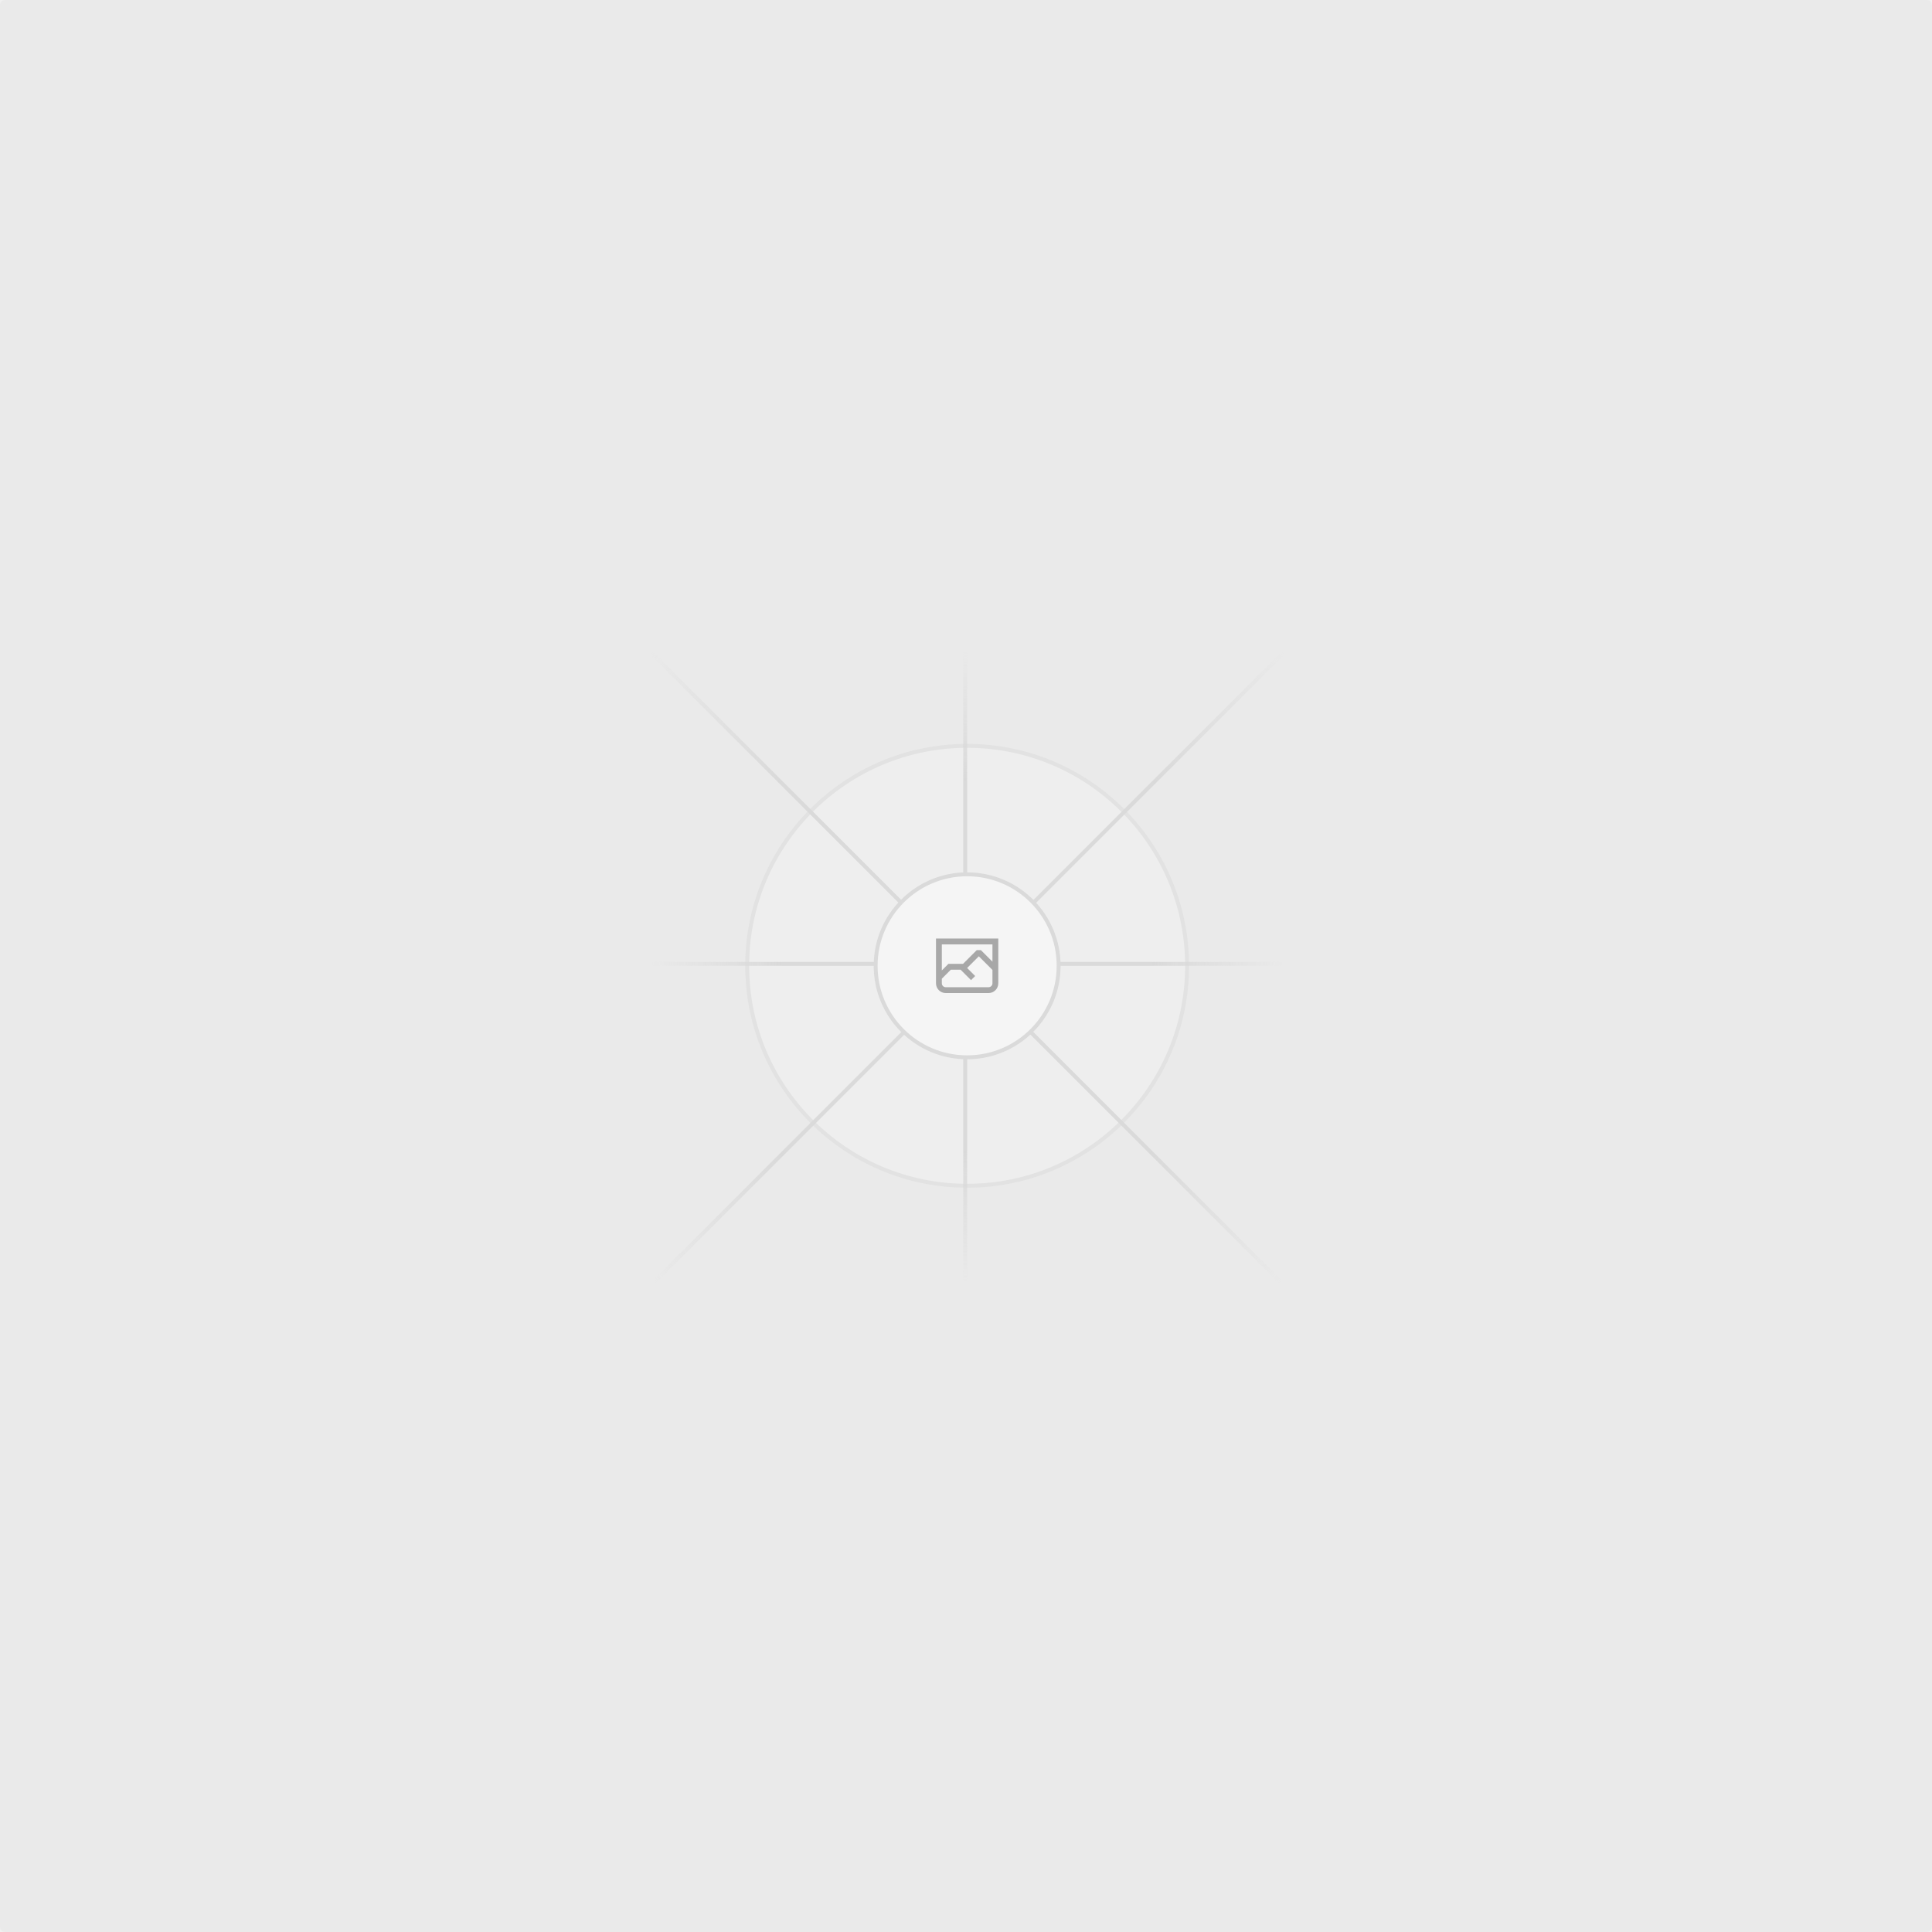
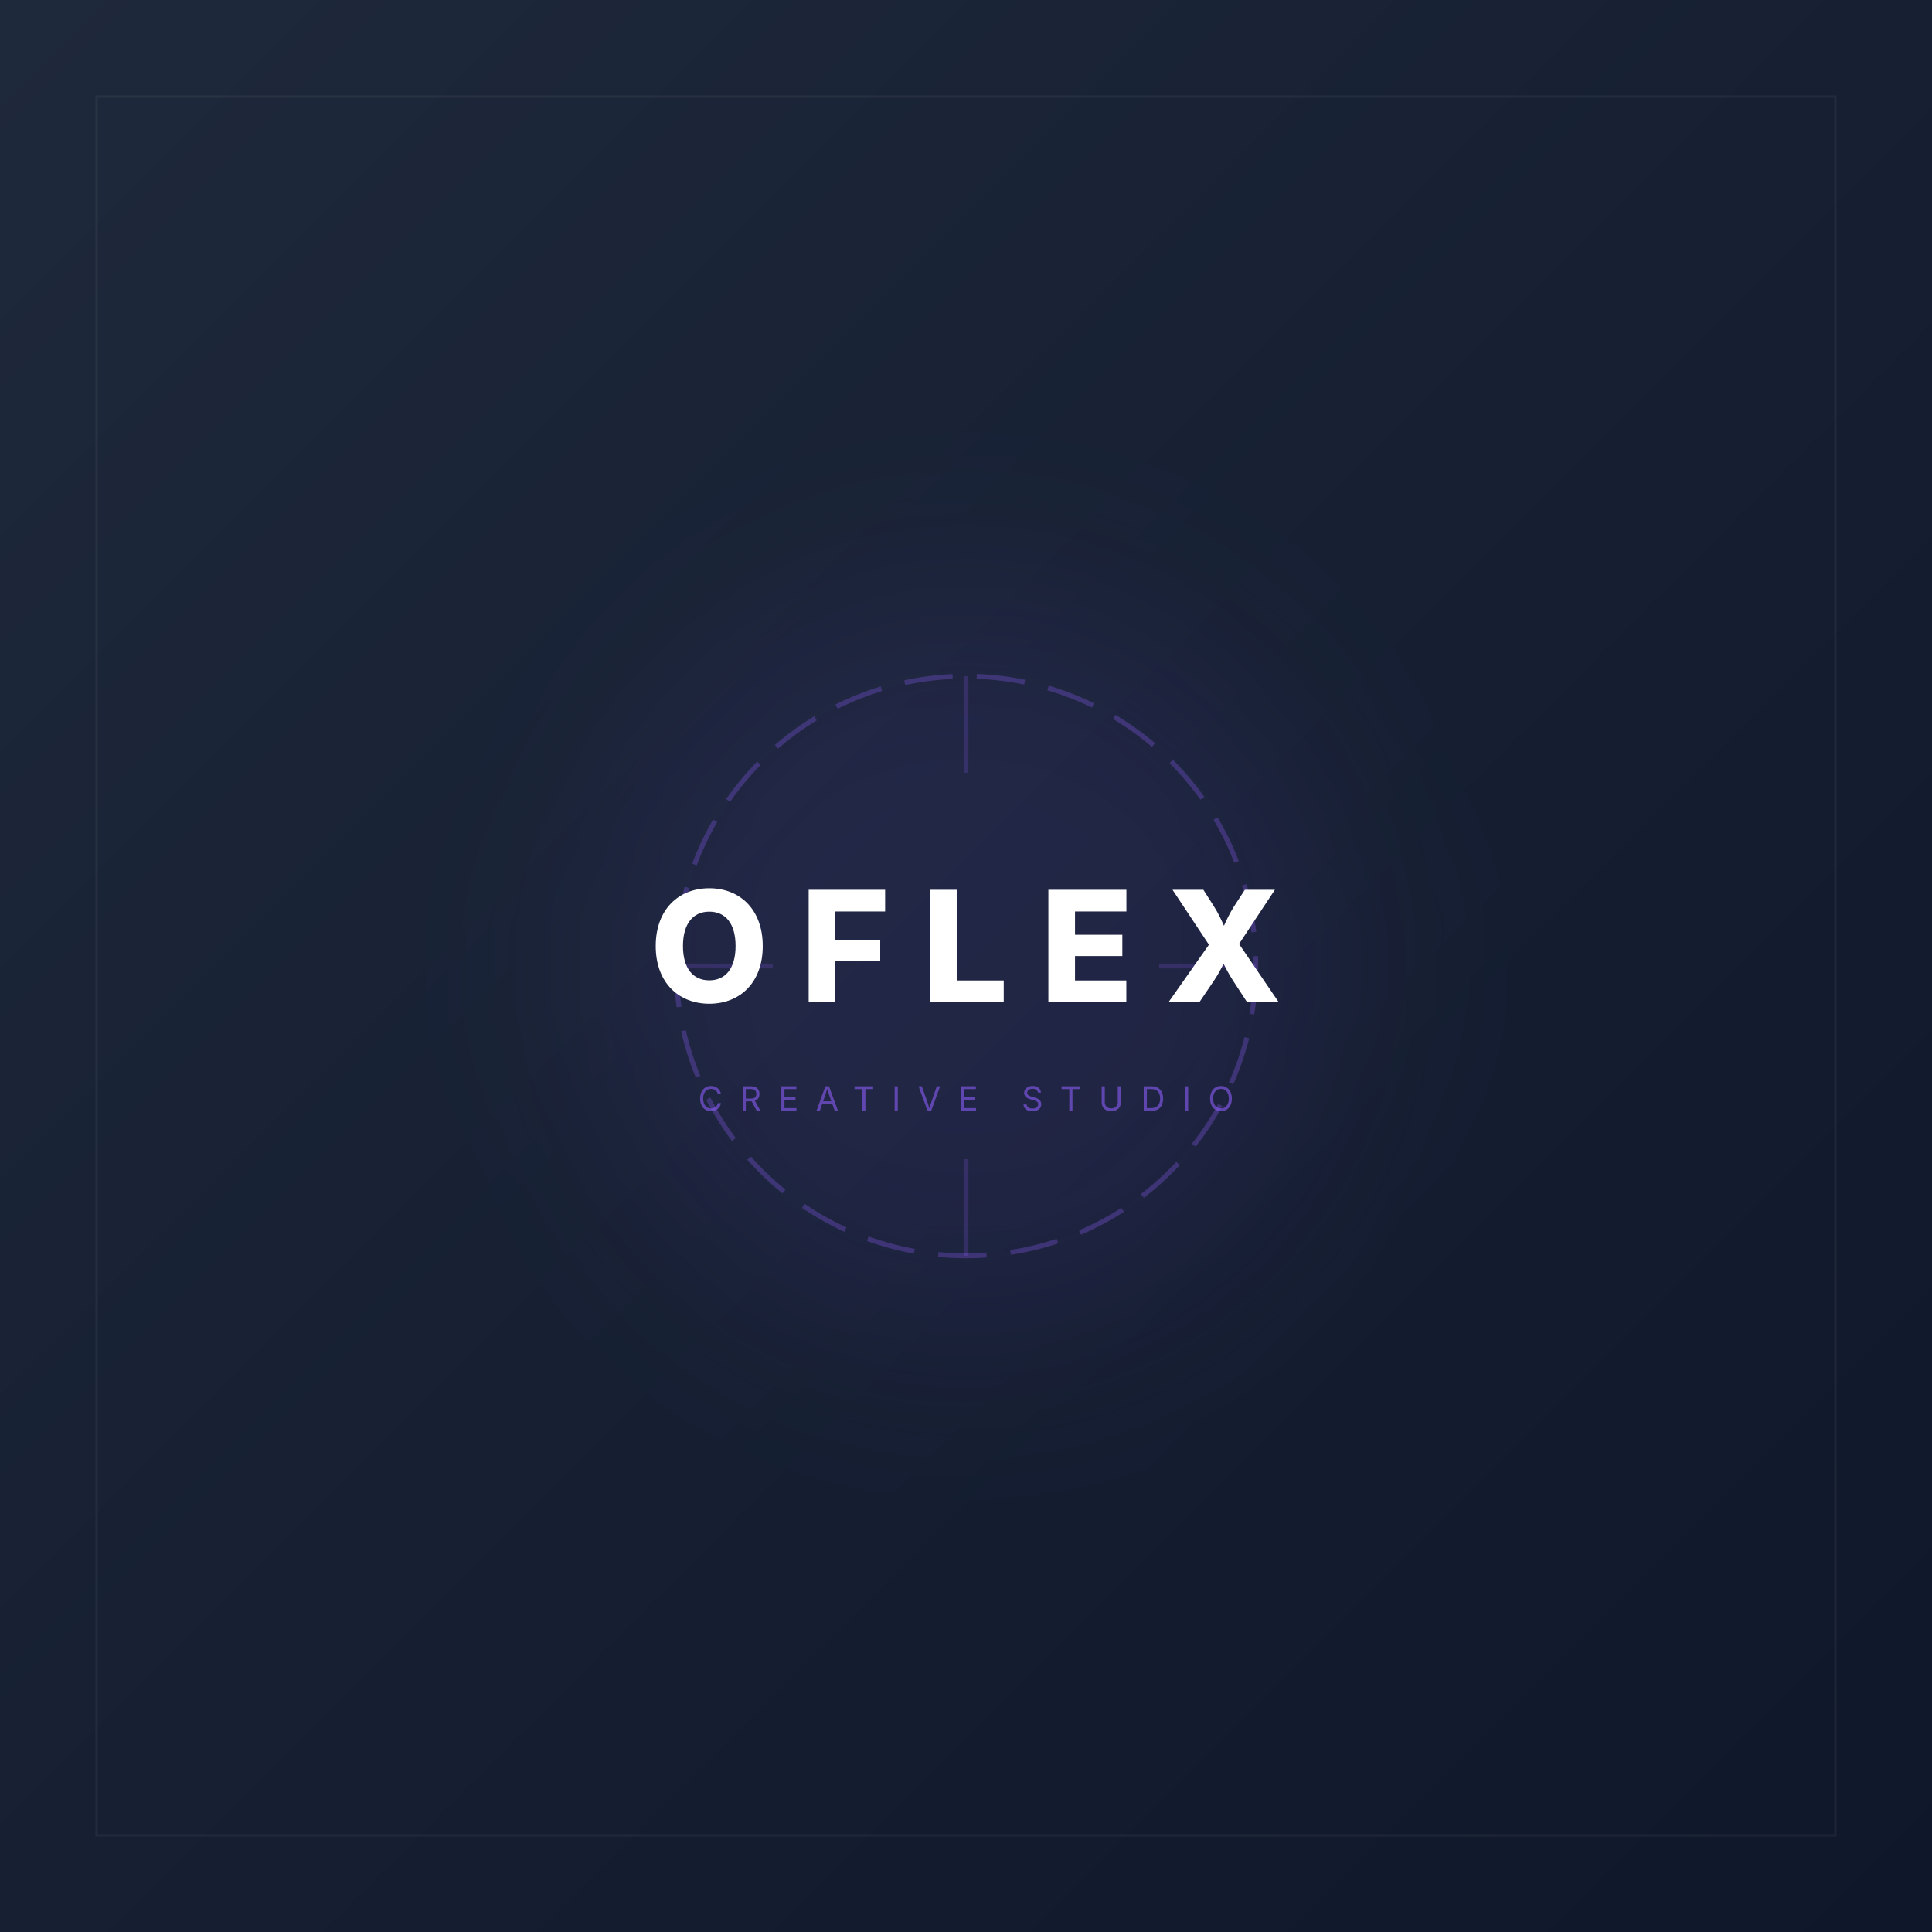
- <svg xmlns="http://www.w3.org/2000/svg" width="1200" height="1200" fill="none">
-   <rect width="1200" height="1200" fill="#EAEAEA" rx="3" />
-   <g opacity=".5">
-     <g opacity=".5">
-       <path fill="#FAFAFA" d="M600.709 736.5c-75.454 0-136.621-61.167-136.621-136.62 0-75.454 61.167-136.621 136.621-136.621 75.453 0 136.62 61.167 136.62 136.621 0 75.453-61.167 136.62-136.62 136.62Z" />
-       <path stroke="#C9C9C9" stroke-width="2.418" d="M600.709 736.5c-75.454 0-136.621-61.167-136.621-136.62 0-75.454 61.167-136.621 136.621-136.621 75.453 0 136.62 61.167 136.62 136.621 0 75.453-61.167 136.62-136.62 136.62Z" />
-     </g>
-     <path stroke="url(#a)" stroke-width="2.418" d="M0-1.209h553.581" transform="scale(1 -1) rotate(45 1163.11 91.165)" />
-     <path stroke="url(#b)" stroke-width="2.418" d="M404.846 598.671h391.726" />
-     <path stroke="url(#c)" stroke-width="2.418" d="M599.5 795.742V404.017" />
-     <path stroke="url(#d)" stroke-width="2.418" d="m795.717 796.597-391.441-391.44" />
-     <path fill="#fff" d="M600.709 656.704c-31.384 0-56.825-25.441-56.825-56.824 0-31.384 25.441-56.825 56.825-56.825 31.383 0 56.824 25.441 56.824 56.825 0 31.383-25.441 56.824-56.824 56.824Z" />
-     <g clip-path="url(#e)">
-       <path fill="#666" fill-rule="evenodd" d="M616.426 586.58h-31.434v16.176l3.553-3.554.531-.531h9.068l.074-.074 8.463-8.463h2.565l7.18 7.181V586.58Zm-15.715 14.654 3.698 3.699 1.283 1.282-2.565 2.565-1.282-1.283-5.2-5.199h-6.066l-5.514 5.514-.073.073v2.876a2.418 2.418 0 0 0 2.418 2.418h26.598a2.418 2.418 0 0 0 2.418-2.418v-8.317l-8.463-8.463-7.181 7.181-.071.072Zm-19.347 5.442v4.085a6.045 6.045 0 0 0 6.046 6.045h26.598a6.044 6.044 0 0 0 6.045-6.045v-7.108l1.356-1.355-1.282-1.283-.074-.073v-17.989h-38.689v23.43l-.146.146.146.147Z" clip-rule="evenodd" />
-     </g>
-     <path stroke="#C9C9C9" stroke-width="2.418" d="M600.709 656.704c-31.384 0-56.825-25.441-56.825-56.824 0-31.384 25.441-56.825 56.825-56.825 31.383 0 56.824 25.441 56.824 56.825 0 31.383-25.441 56.824-56.824 56.824Z" />
-   </g>
+ <svg xmlns="http://www.w3.org/2000/svg" width="800" height="800" viewBox="0 0 800 800" fill="none">
+   <rect width="800" height="800" fill="#0F172A" />
  <defs>
-     <linearGradient id="a" x1="554.061" x2="-.48" y1=".083" y2=".087" gradientUnits="userSpaceOnUse">
-       <stop stop-color="#C9C9C9" stop-opacity="0" />
-       <stop offset=".208" stop-color="#C9C9C9" />
-       <stop offset=".792" stop-color="#C9C9C9" />
-       <stop offset="1" stop-color="#C9C9C9" stop-opacity="0" />
+     <linearGradient id="paint0_linear" x1="0" y1="0" x2="800" y2="800" gradientUnits="userSpaceOnUse">
+       <stop stop-color="#1E293B" />
+       <stop offset="1" stop-color="#0F172A" />
    </linearGradient>
-     <linearGradient id="b" x1="796.912" x2="404.507" y1="599.963" y2="599.965" gradientUnits="userSpaceOnUse">
-       <stop stop-color="#C9C9C9" stop-opacity="0" />
-       <stop offset=".208" stop-color="#C9C9C9" />
-       <stop offset=".792" stop-color="#C9C9C9" />
-       <stop offset="1" stop-color="#C9C9C9" stop-opacity="0" />
-     </linearGradient>
-     <linearGradient id="c" x1="600.792" x2="600.794" y1="403.677" y2="796.082" gradientUnits="userSpaceOnUse">
-       <stop stop-color="#C9C9C9" stop-opacity="0" />
-       <stop offset=".208" stop-color="#C9C9C9" />
-       <stop offset=".792" stop-color="#C9C9C9" />
-       <stop offset="1" stop-color="#C9C9C9" stop-opacity="0" />
-     </linearGradient>
-     <linearGradient id="d" x1="404.85" x2="796.972" y1="403.903" y2="796.02" gradientUnits="userSpaceOnUse">
-       <stop stop-color="#C9C9C9" stop-opacity="0" />
-       <stop offset=".208" stop-color="#C9C9C9" />
-       <stop offset=".792" stop-color="#C9C9C9" />
-       <stop offset="1" stop-color="#C9C9C9" stop-opacity="0" />
-     </linearGradient>
-     <clipPath id="e">
-       <path fill="#fff" d="M581.364 580.535h38.689v38.689h-38.689z" />
-     </clipPath>
+     <filter id="filter0_f" x="150" y="150" width="500" height="500" filterUnits="userSpaceOnUse" color-interpolation-filters="sRGB">
+       <feFlood flood-opacity="0" result="BackgroundImageFix" />
+       <feBlend mode="normal" in="SourceGraphic" in2="BackgroundImageFix" result="shape" />
+       <feGaussianBlur stdDeviation="40" result="effect1_foregroundBlur" />
+     </filter>
  </defs>
+   <rect width="800" height="800" fill="url(#paint0_linear)" />
+   <circle cx="400" cy="400" r="150" fill="#8B5CF6" fill-opacity="0.1" filter="url(#filter0_f)" />
+   <circle cx="400" cy="400" r="120" stroke="#8B5CF6" stroke-width="2" stroke-dasharray="20 10" opacity="0.3">
+     <animateTransform attributeName="transform" type="rotate" from="0 400 400" to="360 400 400" dur="60s" repeatCount="indefinity" />
+   </circle>
+   <path d="M400 280V320M400 480V520M280 400H320M480 400H520" stroke="#8B5CF6" stroke-width="2" opacity="0.2" />
+   <text x="50%" y="415" text-anchor="middle" fill="white" style="font-family: 'Inter', sans-serif; font-weight: 800; font-size: 64px; letter-spacing: 0.2em;">OFLEX</text>
+   <text x="50%" y="460" text-anchor="middle" fill="#8B5CF6" style="font-family: 'Inter', sans-serif; font-weight: 400; font-size: 14px; letter-spacing: 0.5em; opacity: 0.6;">CREATIVE STUDIO</text>
+   <rect x="40" y="40" width="720" height="720" border-radius="20" stroke="white" stroke-opacity="0.05" stroke-width="1" />
</svg>
